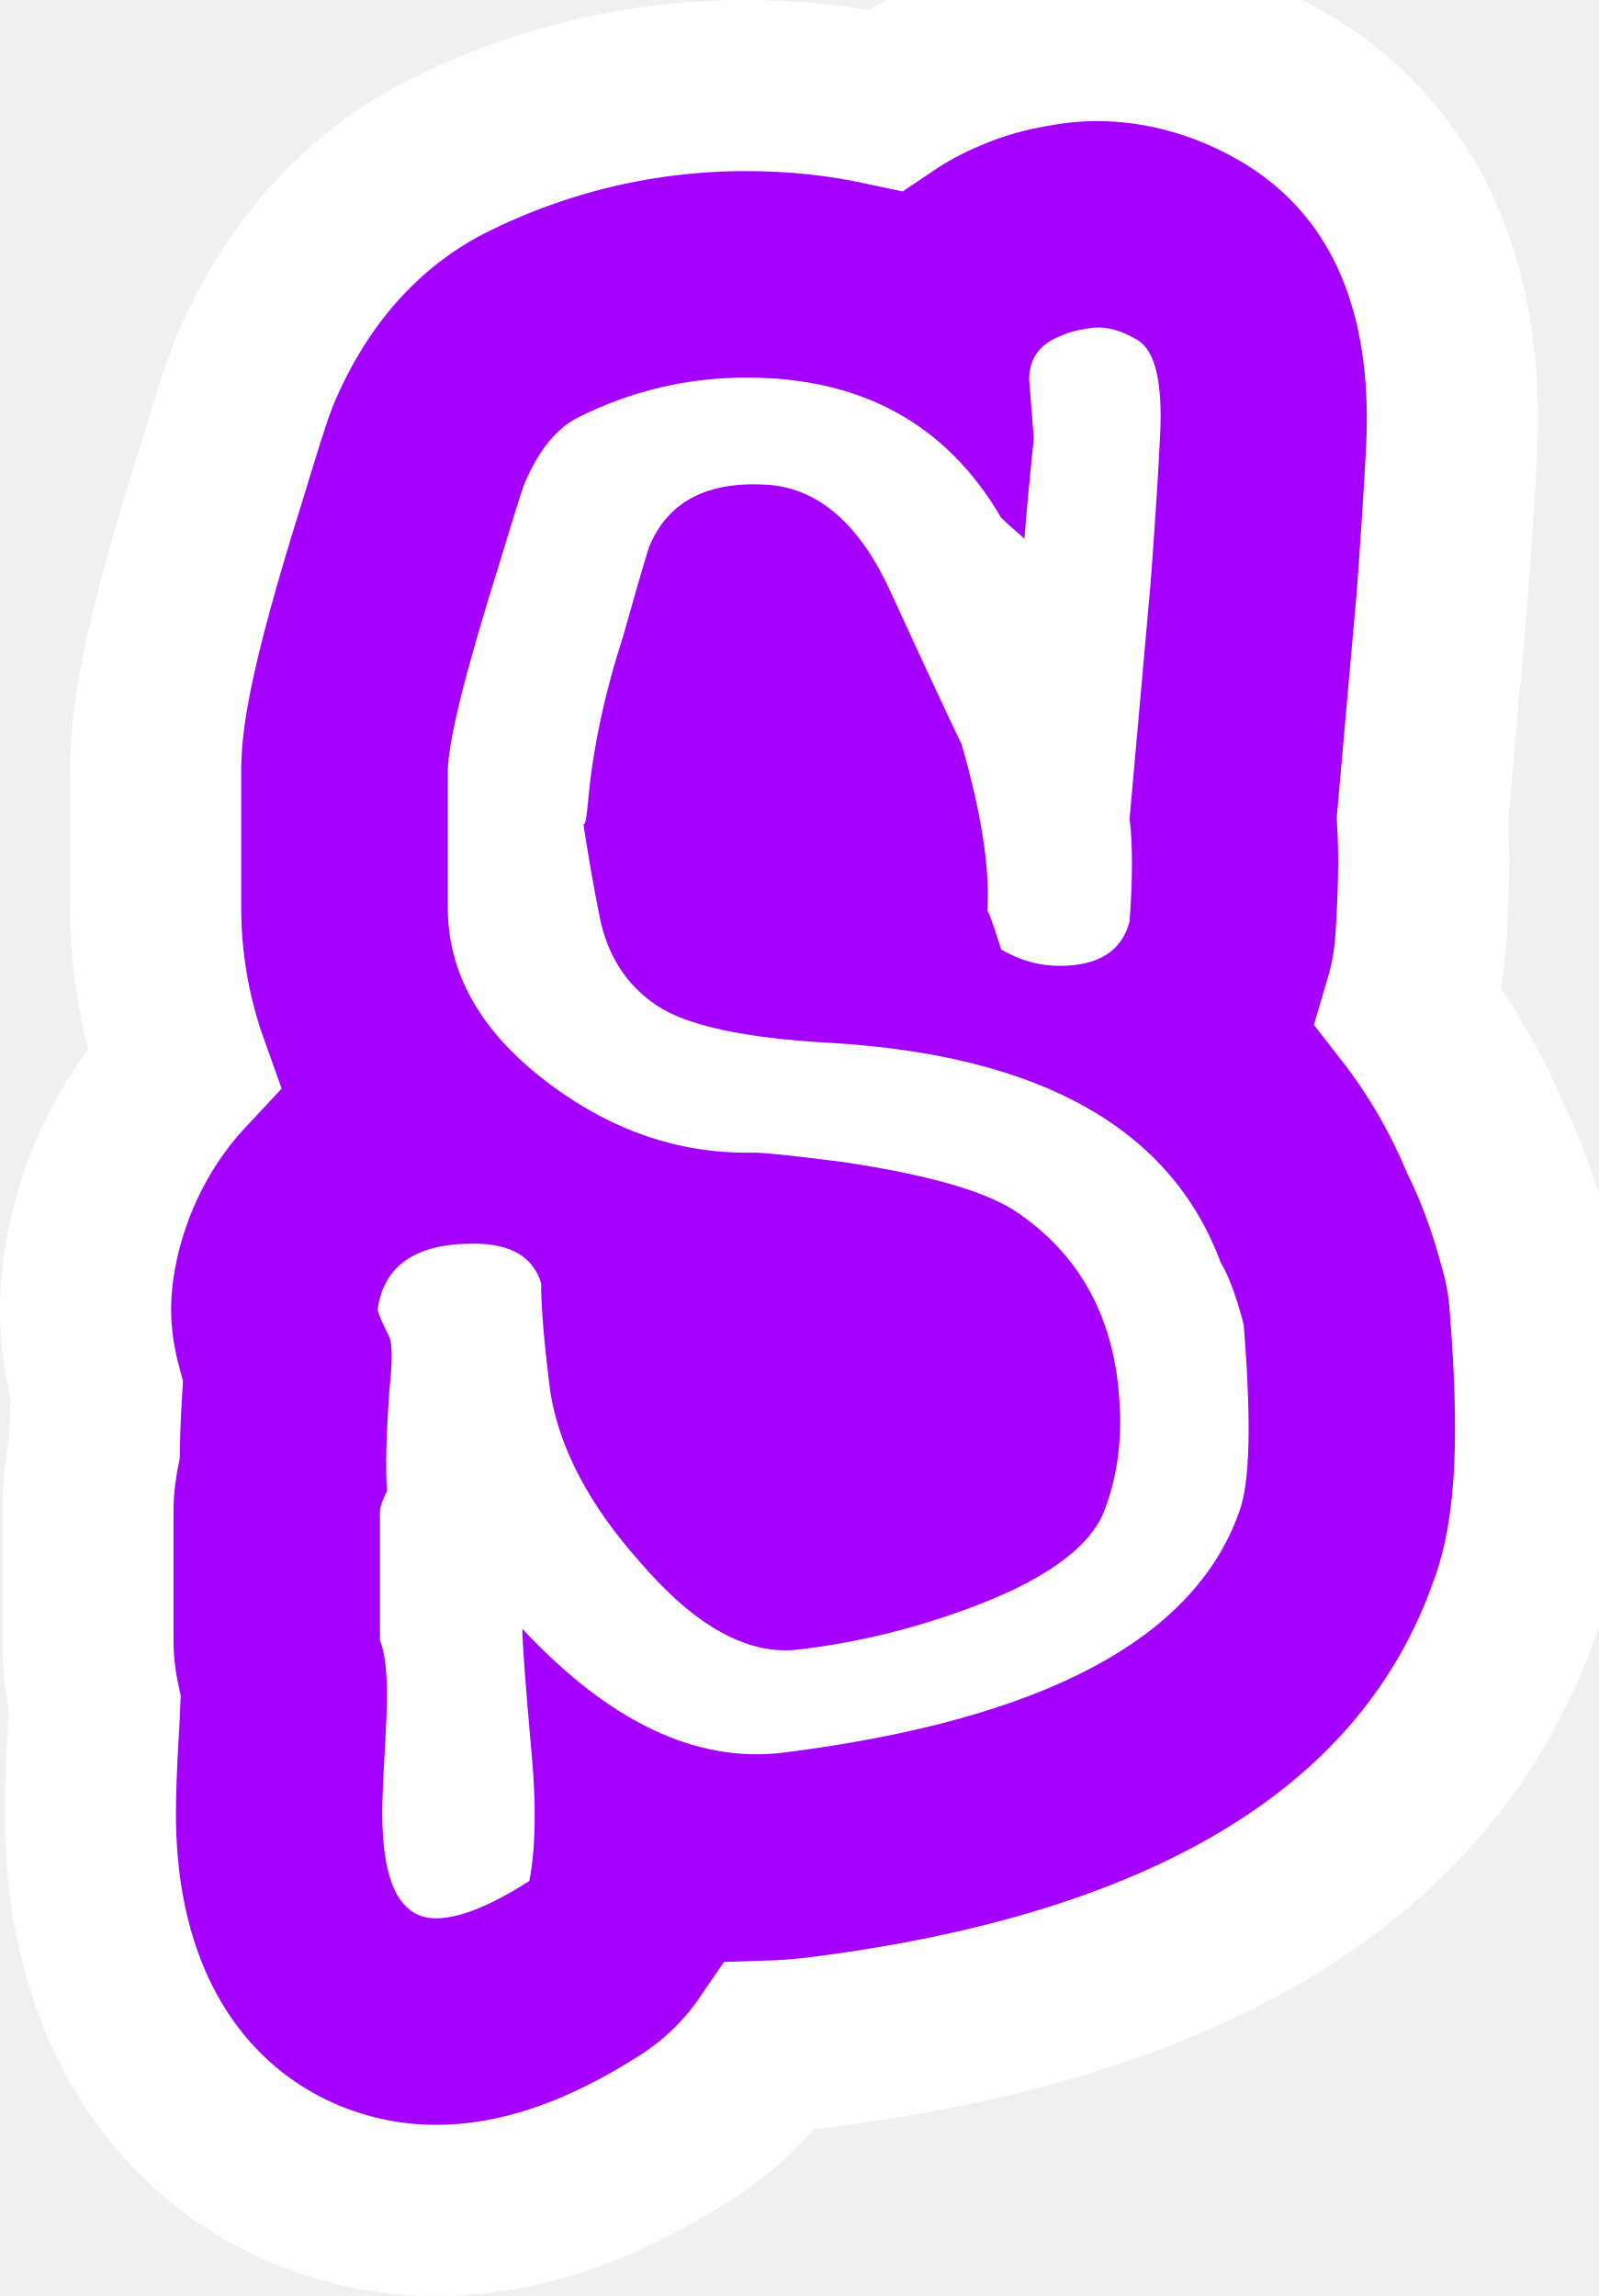
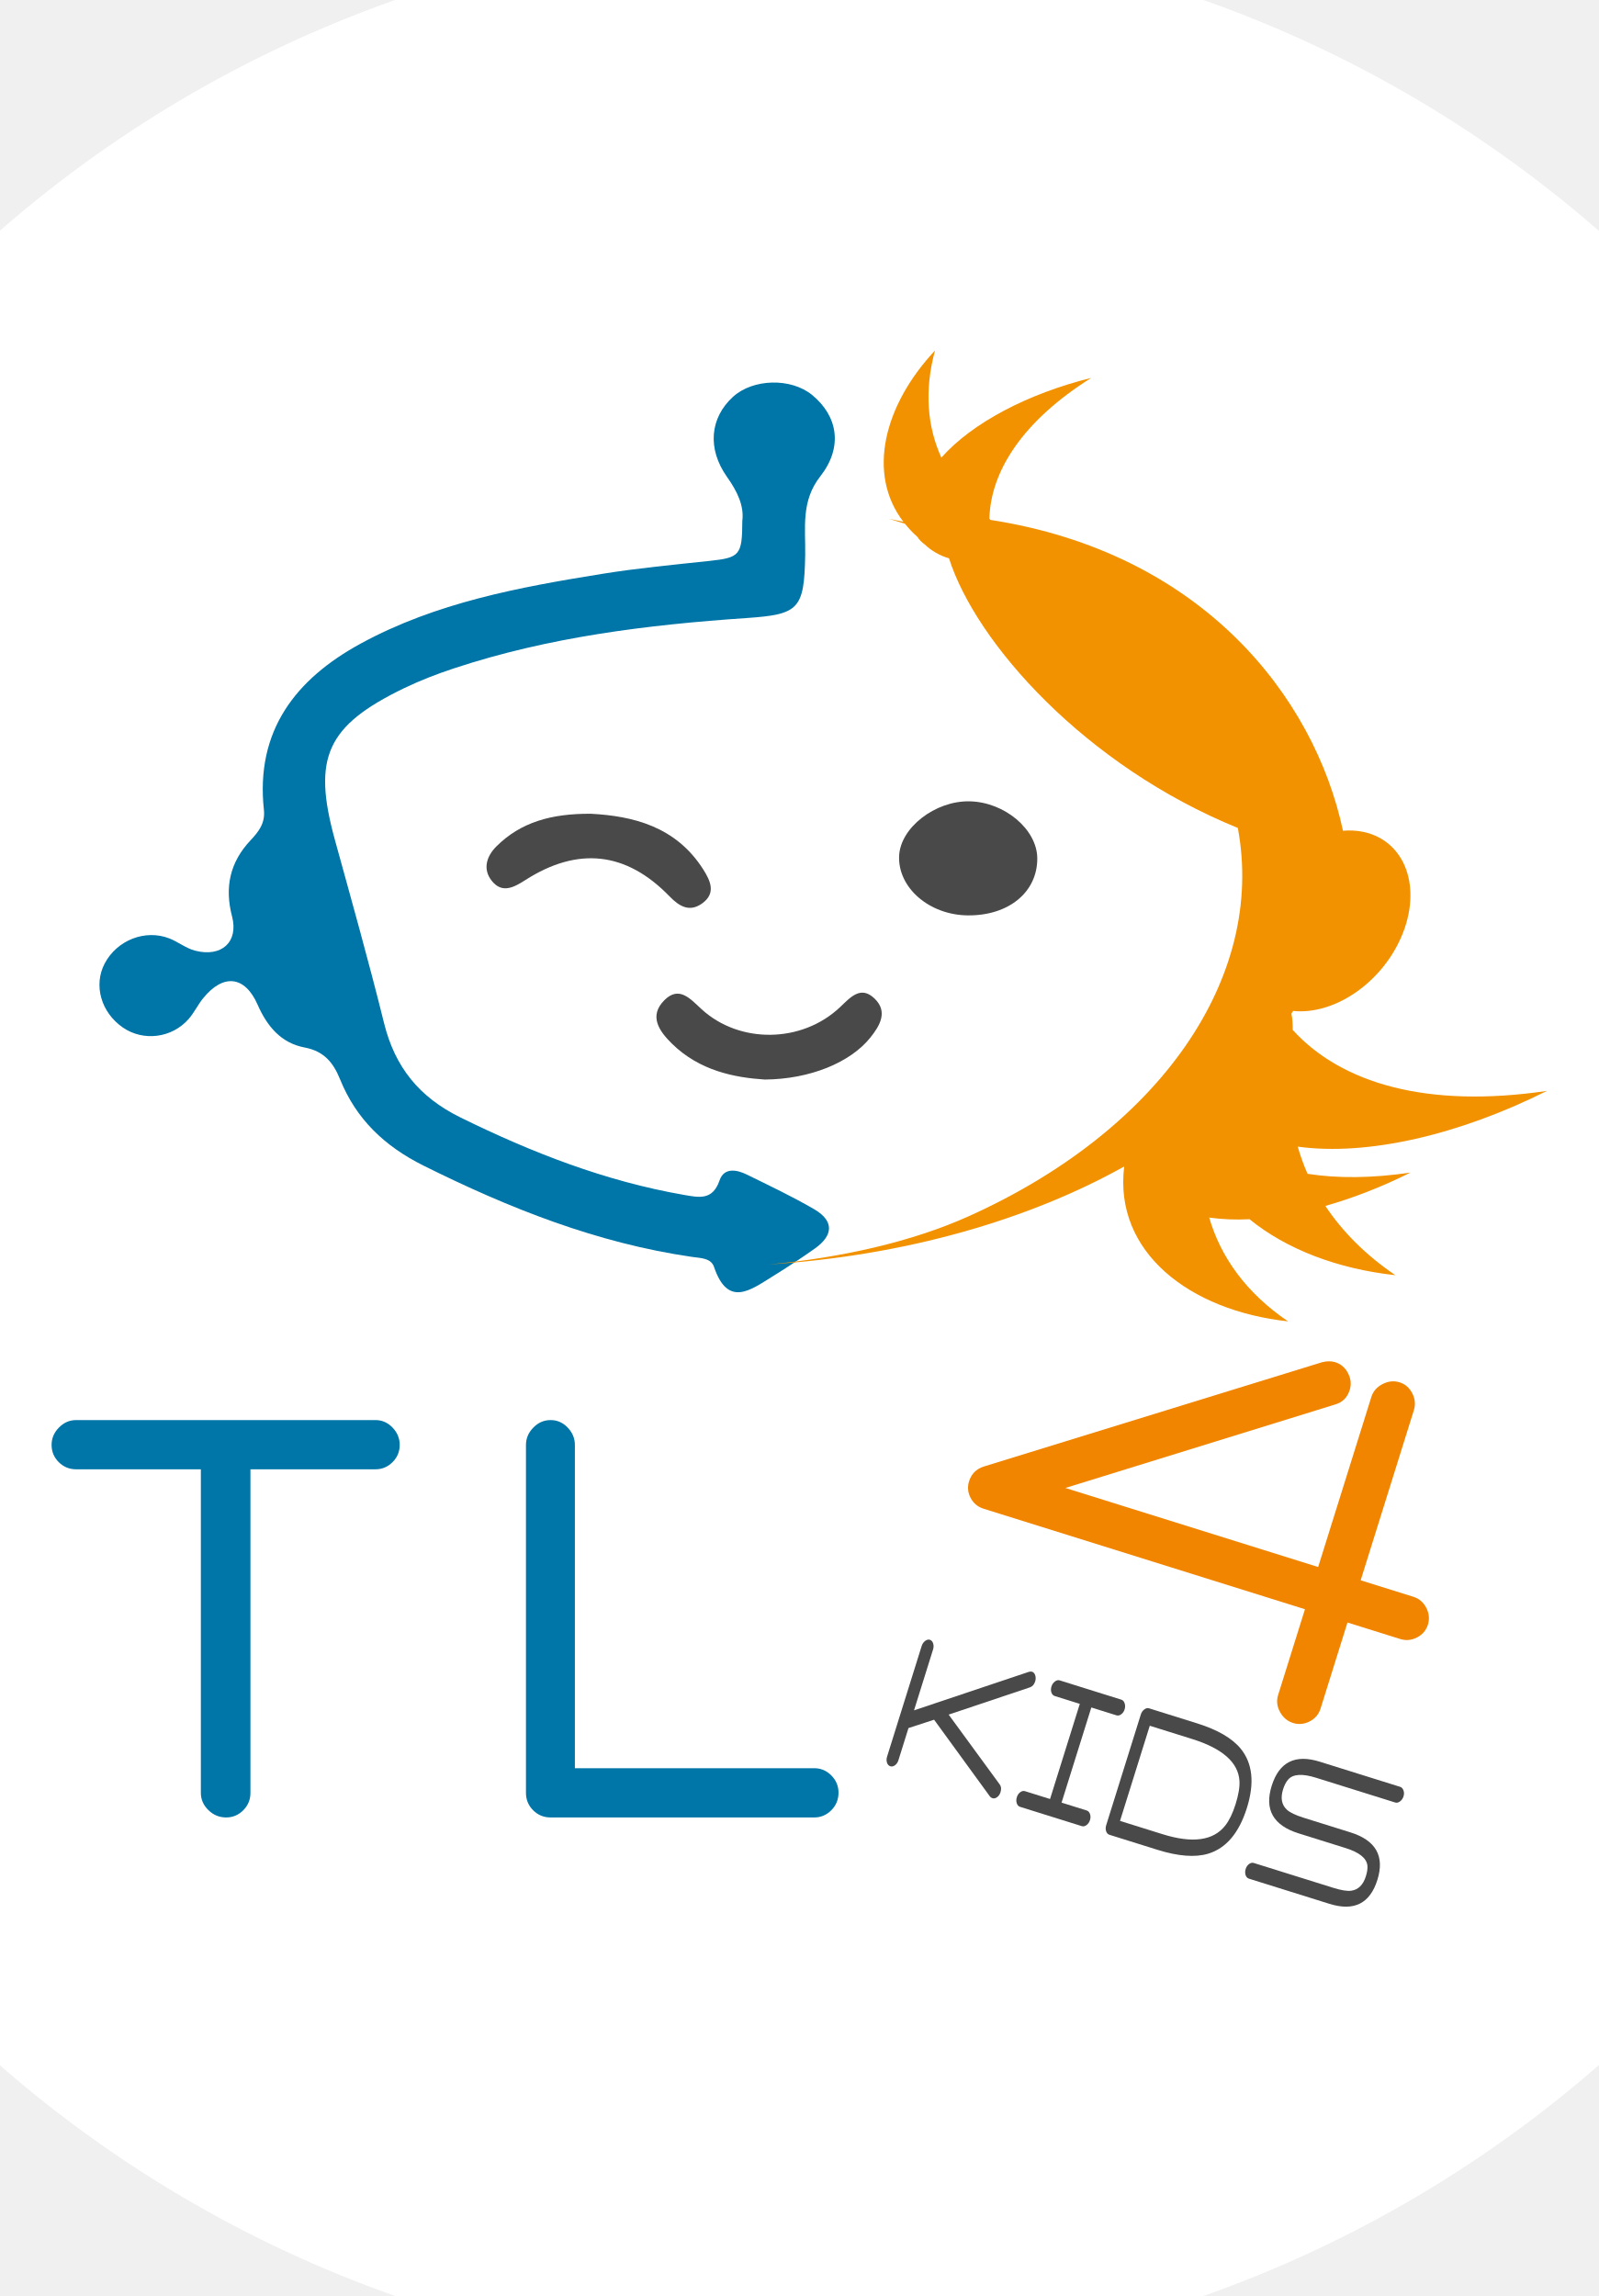
- <svg xmlns="http://www.w3.org/2000/svg" version="1.1" width="37.363" height="53.666" viewBox="0,0,37.363,53.666">
-   <g transform="translate(-220.9964,-153.7509)">
-     <g data-paper-data="{&quot;isPaintingLayer&quot;:true}" fill-rule="nonzero" stroke-linecap="butt" stroke-linejoin="miter" stroke-miterlimit="10" stroke-dasharray="" stroke-dashoffset="0" style="mix-blend-mode: normal">
-       <path d="M256.359,191.452c-2.004,5.552 -7.45,8.927 -16.185,10.031c-0.397,0.05 -0.788,0.081 -1.179,0.093c-0.509,0.744 -1.172,1.39 -1.954,1.892c-2.047,1.309 -3.964,1.948 -5.856,1.948c-3.89,0 -8.077,-2.903 -8.077,-9.281c0,-0.434 0.019,-0.999 0.062,-1.78c0.019,-0.335 0.037,-0.596 0.043,-0.788c-0.105,-0.484 -0.161,-0.974 -0.161,-1.47v-3.003c0,-0.49 0.05,-0.98 0.149,-1.47c0.006,-0.416 0.025,-0.881 0.056,-1.39c-0.149,-0.546 -0.261,-1.179 -0.261,-1.886c0,-0.323 0.025,-0.645 0.068,-0.962c0.236,-1.663 0.974,-3.331 2.221,-4.665c-0.428,-1.197 -0.651,-2.463 -0.651,-3.759v-3.164c0,-1.284 0.254,-2.885 1.501,-6.867c0.521,-1.712 0.689,-2.246 0.918,-2.742c1.222,-2.742 3.065,-4.113 4.405,-4.789c2.19,-1.092 4.541,-1.65 6.985,-1.65c1.129,0 2.208,0.118 3.238,0.341c0.459,-0.31 0.949,-0.571 1.47,-0.788c0.664,-0.285 1.371,-0.484 2.153,-0.608c1.954,-0.335 4.02,0.081 5.819,1.172c1.892,1.154 4.063,3.548 3.797,8.474c-0.043,0.869 -0.118,2.029 -0.23,3.542c-0.006,0.037 -0.006,0.074 -0.012,0.112c-0.099,1.098 -0.242,2.736 -0.434,4.901c0.05,0.837 0.031,1.774 -0.043,2.878c-0.031,0.422 -0.099,0.844 -0.211,1.253c-0.025,0.093 -0.05,0.18 -0.074,0.261c0.837,1.073 1.408,2.146 1.799,3.077c0.366,0.738 0.676,1.588 0.949,2.624c0.105,0.391 0.174,0.788 0.205,1.191c0.279,3.48 0.136,5.534 -0.509,7.271z" fill="#a500ff" stroke="#ffffff" stroke-width="4" />
-       <path d="M250.066,184.73c0.182,2.256 0.145,3.71 -0.109,4.365c-1.056,2.983 -4.603,4.856 -10.64,5.62c-2.038,0.255 -4.074,-0.709 -6.112,-2.892c0,0.328 0.073,1.31 0.219,2.947c0.109,1.2 0.091,2.182 -0.055,2.946c-0.91,0.582 -1.637,0.873 -2.183,0.873c-0.837,0 -1.255,-0.818 -1.255,-2.456c0,-0.291 0.018,-0.754 0.055,-1.391c0.036,-0.636 0.055,-1.082 0.055,-1.337c0,-0.618 -0.055,-1.055 -0.164,-1.31v-3.001c0,-0.073 0.018,-0.154 0.055,-0.246c0.036,-0.091 0.073,-0.172 0.109,-0.246c-0.037,-0.509 -0.019,-1.291 0.055,-2.346c0.073,-0.655 0.073,-1.073 0,-1.255c-0.182,-0.363 -0.272,-0.581 -0.272,-0.654c0.145,-1.019 0.891,-1.528 2.237,-1.528c0.873,0 1.4,0.31 1.583,0.927c0,0.582 0.073,1.437 0.218,2.565c0.219,1.31 0.909,2.62 2.074,3.929c1.273,1.492 2.491,2.183 3.656,2.074c1.31,-0.145 2.619,-0.454 3.929,-0.927c1.819,-0.655 2.91,-1.419 3.274,-2.292c0.254,-0.655 0.382,-1.346 0.382,-2.074c0,-2.218 -0.818,-3.874 -2.455,-4.965c-0.728,-0.473 -2.074,-0.855 -4.039,-1.146c-1.128,-0.145 -1.819,-0.218 -2.073,-0.218c-1.746,0.037 -3.375,-0.527 -4.884,-1.692c-1.51,-1.164 -2.264,-2.511 -2.264,-4.039v-3.164c0,-0.69 0.4,-2.31 1.201,-4.856c0.363,-1.201 0.563,-1.837 0.601,-1.91c0.327,-0.764 0.745,-1.273 1.254,-1.528c1.236,-0.618 2.546,-0.927 3.929,-0.927c2.692,0 4.674,1.091 5.948,3.274c0.109,0.109 0.291,0.273 0.546,0.491c0.036,-0.509 0.109,-1.291 0.218,-2.346c-0.037,-0.473 -0.073,-0.927 -0.109,-1.364c0,-0.509 0.254,-0.854 0.764,-1.037c0.145,-0.073 0.346,-0.127 0.601,-0.164c0.364,-0.073 0.755,0.019 1.174,0.272c0.417,0.255 0.591,1.019 0.518,2.292c-0.037,0.8 -0.109,1.928 -0.218,3.383c-0.109,1.201 -0.272,3.038 -0.491,5.512c0.073,0.582 0.073,1.383 0,2.401c-0.182,0.691 -0.728,1.037 -1.637,1.037c-0.473,0 -0.927,-0.127 -1.364,-0.382c-0.218,-0.69 -0.327,-0.983 -0.327,-0.873c0.072,-0.982 -0.128,-2.292 -0.601,-3.929c-0.401,-0.836 -0.955,-2.027 -1.664,-3.574c-0.71,-1.546 -1.646,-2.374 -2.81,-2.483c-1.455,-0.109 -2.401,0.382 -2.837,1.473c-0.145,0.473 -0.346,1.165 -0.6,2.074c-0.437,1.346 -0.71,2.638 -0.819,3.874c-0.037,0.401 -0.073,0.565 -0.109,0.491c0.109,0.728 0.236,1.455 0.382,2.183c0.182,0.909 0.628,1.601 1.337,2.073c0.71,0.473 2.064,0.764 4.065,0.873c4.911,0.292 7.948,2.002 9.112,5.13c0.181,0.292 0.363,0.782 0.545,1.473z" fill="#ffffff" stroke="none" stroke-width="7" />
+ <svg xmlns="http://www.w3.org/2000/svg" version="1.1" width="37.363" height="53.666" viewBox="0,0,37.363,53.666" id="svg3">
+   <defs id="defs3">
+     <meshgradient id="meshgradient902" gradientUnits="userSpaceOnUse" x="-55.13" y="-66.136">
+       <meshrow id="meshrow904">
+         <meshpatch id="meshpatch906">
+           <stop path="c 21.021,0  42.042,0  63.063,0" style="stop-color:#ffffff;stop-opacity:1" id="stop908" />
+           <stop path="c 0,26.006  0,52.011  0,78.016" style="stop-color:#000000;stop-opacity:1" id="stop910" />
+           <stop path="c -21.021,0  -42.042,0  -63.063,0" style="stop-color:#ffffff;stop-opacity:1" id="stop912" />
+           <stop path="c 0,-26.006  0,-52.011  0,-78.016" style="stop-color:#000000;stop-opacity:1" id="stop914" />
+         </meshpatch>
+       </meshrow>
+     </meshgradient>
+     <meshgradient id="meshgradient916" gradientUnits="userSpaceOnUse" x="-9.292" y="0">
+       <meshrow id="meshrow918">
+         <meshpatch id="meshpatch920">
+           <stop path="c 6.44,0  12.881,0  19.322,0" style="stop-color:#ffffff;stop-opacity:1" id="stop922" />
+           <stop path="c 0,2.484  0,4.968  0,7.453" style="stop-color:#000000;stop-opacity:1" id="stop924" />
+           <stop path="c -6.44,0  -12.881,0  -19.322,0" style="stop-color:#ffffff;stop-opacity:1" id="stop926" />
+           <stop path="c 0,-2.484  0,-4.968  0,-7.453" style="stop-color:#000000;stop-opacity:1" id="stop928" />
+         </meshpatch>
+       </meshrow>
+     </meshgradient>
+     <meshgradient id="meshgradient930" gradientUnits="userSpaceOnUse" x="-8.952" y="-8.071">
+       <meshrow id="meshrow932">
+         <meshpatch id="meshpatch934">
+           <stop path="c 6.411,0  12.821,0  19.232,0" style="stop-color:#ffffff;stop-opacity:1" id="stop936" />
+           <stop path="c 0,2.69  0,5.381  0,8.071" style="stop-color:#000000;stop-opacity:1" id="stop938" />
+           <stop path="c -6.411,0  -12.821,0  -19.232,0" style="stop-color:#ffffff;stop-opacity:1" id="stop940" />
+           <stop path="c 0,-2.69  0,-5.381  0,-8.071" style="stop-color:#000000;stop-opacity:1" id="stop942" />
+         </meshpatch>
+       </meshrow>
+     </meshgradient>
+     <meshgradient id="meshgradient944" gradientUnits="userSpaceOnUse" x="-46.18" y="-12.655">
+       <meshrow id="meshrow946">
+         <meshpatch id="meshpatch948">
+           <stop path="c 22.237,0  44.473,0  66.71,0" style="stop-color:#ffffff;stop-opacity:1" id="stop950" />
+           <stop path="c 0,27.755  0,55.509  0,83.264" style="stop-color:#000000;stop-opacity:1" id="stop952" />
+           <stop path="c -22.237,0  -44.473,0  -66.71,0" style="stop-color:#ffffff;stop-opacity:1" id="stop954" />
+           <stop path="c 0,-27.755  0,-55.509  0,-83.264" style="stop-color:#000000;stop-opacity:1" id="stop956" />
+         </meshpatch>
+       </meshrow>
+     </meshgradient>
+     <meshgradient id="meshgradient958" gradientUnits="userSpaceOnUse" x="-5.88" y="-0.001">
+       <meshrow id="meshrow960">
+         <meshpatch id="meshpatch962">
+           <stop path="c 3.951,0  7.901,0  11.852,0" style="stop-color:#ffffff;stop-opacity:1" id="stop964" />
+           <stop path="c 0,3.261  0,6.522  0,9.783" style="stop-color:#000000;stop-opacity:1" id="stop966" />
+           <stop path="c -3.951,0  -7.901,0  -11.852,0" style="stop-color:#ffffff;stop-opacity:1" id="stop968" />
+           <stop path="c 0,-3.261  0,-6.522  0,-9.783" style="stop-color:#000000;stop-opacity:1" id="stop970" />
+         </meshpatch>
+       </meshrow>
+     </meshgradient>
+     <meshgradient id="meshgradient972" gradientUnits="userSpaceOnUse" x="-9.774" y="-0.535">
+       <meshrow id="meshrow974">
+         <meshpatch id="meshpatch976">
+           <stop path="c 4.263,0  8.526,0  12.789,0" style="stop-color:#ffffff;stop-opacity:1" id="stop978" />
+           <stop path="c 0,4.54  0,9.081  0,13.621" style="stop-color:#000000;stop-opacity:1" id="stop980" />
+           <stop path="c -4.263,0  -8.526,0  -12.789,0" style="stop-color:#ffffff;stop-opacity:1" id="stop982" />
+           <stop path="c 0,-4.54  0,-9.081  0,-13.621" style="stop-color:#000000;stop-opacity:1" id="stop984" />
+         </meshpatch>
+       </meshrow>
+     </meshgradient>
+     <meshgradient id="meshgradient986" gradientUnits="userSpaceOnUse" x="-6.319" y="-0.541">
+       <meshrow id="meshrow988">
+         <meshpatch id="meshpatch990">
+           <stop path="c 3.11,0  6.22,0  9.33,0" style="stop-color:#ffffff;stop-opacity:1" id="stop992" />
+           <stop path="c 0,4.179  0,8.358  0,12.537" style="stop-color:#000000;stop-opacity:1" id="stop994" />
+           <stop path="c -3.11,0  -6.22,0  -9.33,0" style="stop-color:#ffffff;stop-opacity:1" id="stop996" />
+           <stop path="c 0,-4.179  0,-8.358  0,-12.537" style="stop-color:#000000;stop-opacity:1" id="stop998" />
+         </meshpatch>
+       </meshrow>
+     </meshgradient>
+     <meshgradient id="meshgradient1000" gradientUnits="userSpaceOnUse" x="-11.141" y="-4.437">
+       <meshrow id="meshrow1002">
+         <meshpatch id="meshpatch1004">
+           <stop path="c 4.169,0  8.338,0  12.507,0" style="stop-color:#ffffff;stop-opacity:1" id="stop1006" />
+           <stop path="c 0,4.225  0,8.45  0,12.674" style="stop-color:#000000;stop-opacity:1" id="stop1008" />
+           <stop path="c -4.169,0  -8.338,0  -12.507,0" style="stop-color:#ffffff;stop-opacity:1" id="stop1010" />
+           <stop path="c 0,-4.225  0,-8.45  0,-12.674" style="stop-color:#000000;stop-opacity:1" id="stop1012" />
+         </meshpatch>
+       </meshrow>
+     </meshgradient>
+     <meshgradient id="meshgradient1014" gradientUnits="userSpaceOnUse" x="-11.341" y="-2.299">
+       <meshrow id="meshrow1016">
+         <meshpatch id="meshpatch1018">
+           <stop path="c 4.541,0  9.082,0  13.622,0" style="stop-color:#ffffff;stop-opacity:1" id="stop1020" />
+           <stop path="c 0,4.225  0,8.451  0,12.676" style="stop-color:#000000;stop-opacity:1" id="stop1022" />
+           <stop path="c -4.541,0  -9.082,0  -13.622,0" style="stop-color:#ffffff;stop-opacity:1" id="stop1024" />
+           <stop path="c 0,-4.225  0,-8.451  0,-12.676" style="stop-color:#000000;stop-opacity:1" id="stop1026" />
+         </meshpatch>
+       </meshrow>
+     </meshgradient>
+     <meshgradient id="meshgradient1028" gradientUnits="userSpaceOnUse" x="-29.853" y="-31.954">
+       <meshrow id="meshrow1030">
+         <meshpatch id="meshpatch1032">
+           <stop path="c 9.951,0  19.902,0  29.853,0" style="stop-color:#ffffff;stop-opacity:1" id="stop1034" />
+           <stop path="c 0,11.36  0,22.72  0,34.08" style="stop-color:#000000;stop-opacity:1" id="stop1036" />
+           <stop path="c -9.951,0  -19.902,0  -29.853,0" style="stop-color:#ffffff;stop-opacity:1" id="stop1038" />
+           <stop path="c 0,-11.36  0,-22.72  0,-34.08" style="stop-color:#000000;stop-opacity:1" id="stop1040" />
+         </meshpatch>
+       </meshrow>
+     </meshgradient>
+     <meshgradient id="meshgradient1042" gradientUnits="userSpaceOnUse" x="-26.803" y="-2.126">
+       <meshrow id="meshrow1044">
+         <meshpatch id="meshpatch1046">
+           <stop path="c 8.934,0  17.869,0  26.803,0" style="stop-color:#ffffff;stop-opacity:1" id="stop1048" />
+           <stop path="c 0,11.36  0,22.72  0,34.08" style="stop-color:#000000;stop-opacity:1" id="stop1050" />
+           <stop path="c -8.934,0  -17.869,0  -26.803,0" style="stop-color:#ffffff;stop-opacity:1" id="stop1052" />
+           <stop path="c 0,-11.36  0,-22.72  0,-34.08" style="stop-color:#000000;stop-opacity:1" id="stop1054" />
+         </meshpatch>
+       </meshrow>
+     </meshgradient>
+     <meshgradient id="meshgradient1056" gradientUnits="userSpaceOnUse" x="-39.439" y="-8.519">
+       <meshrow id="meshrow1058">
+         <meshpatch id="meshpatch1060">
+           <stop path="c 13.175,0  26.351,0  39.526,0" style="stop-color:#ffffff;stop-opacity:1" id="stop1062" />
+           <stop path="c 0,10.368  0,20.736  0,31.105" style="stop-color:#000000;stop-opacity:1" id="stop1064" />
+           <stop path="c -13.175,0  -26.351,0  -39.526,0" style="stop-color:#ffffff;stop-opacity:1" id="stop1066" />
+           <stop path="c 0,-10.368  0,-20.736  0,-31.105" style="stop-color:#000000;stop-opacity:1" id="stop1068" />
+         </meshpatch>
+       </meshrow>
+     </meshgradient>
+     <meshgradient id="meshgradient1070" gradientUnits="userSpaceOnUse" x="386.976" y="228.464">
+       <meshrow id="meshrow1072">
+         <meshpatch id="meshpatch1074">
+           <stop path="c 22.646,0  45.292,0  67.938,0" style="stop-color:#ffffff;stop-opacity:1" id="stop1076" />
+           <stop path="c 0,0.333  0,0.667  0,1" style="stop-color:#f39200;stop-opacity:1" id="stop1078" />
+           <stop path="c -22.646,0  -45.292,0  -67.938,0" style="stop-color:#ffffff;stop-opacity:1" id="stop1080" />
+           <stop path="c 0,-0.333  0,-0.667  0,-1" style="stop-color:#f39200;stop-opacity:1" id="stop1082" />
+         </meshpatch>
+       </meshrow>
+     </meshgradient>
+   </defs>
+   <g id="g1375" transform="matrix(0.2725448,0,0,-0.2725448,-9.836104,160.6009)">
+     <g id="g1345" transform="translate(-314.9097,194.9004)">
+       <circle style="fill:#ffffff;stroke-width:0.75" id="path1298" cx="419.544" cy="-295.911" transform="scale(1,-1)" r="104.345" />
+       <g id="g1296" transform="translate(0.6512206,-0.9472249)">
+         <g id="g168" transform="translate(414.0066,350.6233)" style="fill:url(#meshgradient902);fill-opacity:1">
+           <path d="m 0,0 c 0.166,1.315 -0.43,2.541 -1.311,3.786 -1.722,2.436 -1.453,5.066 0.501,6.86 1.715,1.575 4.988,1.656 6.8,0.167 C 8.204,8.995 8.649,6.334 6.686,3.833 5.009,1.698 5.433,-0.611 5.393,-2.908 5.311,-7.573 4.848,-8.009 0.35,-8.317 c -8.499,-0.58 -16.935,-1.621 -25.075,-4.313 -1.456,-0.482 -2.902,-1.037 -4.282,-1.704 -6.651,-3.215 -7.871,-5.96 -5.936,-12.989 1.441,-5.233 2.915,-10.46 4.219,-15.728 0.937,-3.78 3.013,-6.355 6.556,-8.097 6.133,-3.017 12.418,-5.467 19.171,-6.641 1.294,-0.225 2.456,-0.483 3.047,1.247 0.378,1.105 1.444,0.936 2.317,0.508 1.95,-0.957 3.919,-1.89 5.795,-2.981 1.728,-1.005 1.647,-2.25 0.055,-3.376 -1.182,-0.837 -2.397,-1.629 -3.627,-2.391 -1.885,-1.169 -3.829,-2.687 -5.014,0.813 -0.264,0.781 -1.163,0.758 -1.875,0.862 -8.165,1.182 -15.692,4.172 -23.036,7.828 -3.355,1.67 -5.78,3.991 -7.163,7.409 -0.587,1.452 -1.391,2.412 -3.041,2.724 -2.024,0.384 -3.214,1.817 -4.031,3.679 -1.088,2.476 -2.941,2.667 -4.659,0.555 -0.457,-0.56 -0.77,-1.237 -1.242,-1.779 -1.441,-1.656 -3.897,-1.955 -5.653,-0.741 -1.871,1.294 -2.533,3.624 -1.558,5.487 1.05,2.005 3.486,2.966 5.558,2.149 0.753,-0.298 1.426,-0.846 2.196,-1.046 2.274,-0.588 3.742,0.749 3.17,2.937 -0.655,2.505 -0.18,4.651 1.582,6.525 0.694,0.736 1.273,1.464 1.149,2.614 -0.732,6.766 2.704,11.204 8.286,14.251 6.459,3.525 13.604,4.844 20.764,5.995 3.035,0.488 6.103,0.774 9.161,1.103 C -0.218,-3.137 -0.007,-2.932 0,0" style="fill:#0076a8;fill-opacity:1;fill-rule:nonzero;stroke:none" id="path170" />
+         </g>
+         <g id="g172" transform="translate(415.9343,302.7278)" style="fill:url(#meshgradient916);fill-opacity:1">
+           <path d="m 0,0 c -2.604,0.169 -5.597,0.761 -7.947,3.063 -1.09,1.068 -2.039,2.375 -0.656,3.751 1.269,1.263 2.234,0.086 3.192,-0.789 3.262,-2.98 8.6,-2.91 11.867,0.186 C 7.36,7.068 8.23,8.079 9.408,6.953 10.582,5.83 9.881,4.628 9.038,3.582 7.343,1.475 3.893,0.029 0,0" style="fill:#4a4949;fill-opacity:1;fill-rule:nonzero;stroke:none" id="path174" />
+         </g>
+         <g id="g176" transform="translate(401.0242,325.5227)" style="fill:url(#meshgradient930);fill-opacity:1">
+           <path d="m 0,0 c 3.591,-0.194 7.29,-1.076 9.64,-4.787 0.609,-0.963 1.097,-2.018 -0.07,-2.88 -1.075,-0.795 -1.957,-0.318 -2.828,0.582 -3.707,3.832 -7.858,4.289 -12.373,1.394 -0.99,-0.635 -1.99,-1.169 -2.872,-0.061 -0.8,1.003 -0.444,2.111 0.389,2.944 C -6.003,-0.697 -3.347,0.019 0,0" style="fill:#4a4949;fill-opacity:1;fill-rule:nonzero;stroke:none" id="path178" />
+         </g>
+         <g id="g180" transform="translate(462.4822,294.6428)" style="fill:url(#meshgradient944);fill-opacity:1">
+           <path d="M 0,0 C -0.338,0.761 -0.616,1.539 -0.846,2.332 5.126,1.505 13.021,3.346 20.53,7.113 10.239,5.587 2.878,7.767 -1.274,12.345 c 0.007,0.535 -0.029,1 -0.111,1.388 0.047,0.079 0.097,0.157 0.143,0.236 3.503,-0.36 7.549,2.354 9.276,6.339 1.829,4.216 0.369,8.254 -3.26,9.019 -0.563,0.119 -1.147,0.142 -1.737,0.097 -2.479,11.579 -12.141,23.848 -30.231,26.657 -0.029,0.034 -0.063,0.069 -0.093,0.104 0.113,4.106 2.883,8.391 8.734,12.075 -5.418,-1.35 -10.197,-3.838 -12.851,-6.839 -1.208,2.658 -1.479,5.757 -0.545,9.188 -4.379,-4.672 -5.874,-10.576 -2.712,-14.688 -0.411,0.086 -0.821,0.174 -1.236,0.253 0.459,-0.133 0.914,-0.277 1.368,-0.42 0.318,-0.392 0.663,-0.774 1.07,-1.129 0.152,-0.247 0.371,-0.465 0.638,-0.656 0.551,-0.53 1.296,-0.964 2.071,-1.181 2.321,-7.283 11.693,-17.8 24.769,-23.127 2.4,-12.871 -6.726,-25.95 -23.1,-33.309 -4.859,-2.184 -10.885,-3.54 -17.099,-4.123 11.659,0.75 22.222,3.805 30.453,8.399 -0.894,-7.323 5.574,-12.357 14.057,-13.283 -3.575,2.425 -5.776,5.497 -6.765,8.902 1.084,-0.15 2.239,-0.203 3.459,-0.141 C -1.82,-6.467 2.571,-8.153 7.533,-8.695 4.974,-6.958 2.99,-4.95 1.526,-2.754 3.931,-2.07 6.401,-1.107 8.823,0.107 5.498,-0.386 2.555,-0.396 0,0" style="fill:#f39200;fill-opacity:1;fill-rule:evenodd;stroke:none" id="path182" />
+         </g>
+         <g id="g184" transform="translate(433.3308,316.8069)" style="fill:url(#meshgradient958);fill-opacity:1">
+           <path d="M 0,0 C -3.285,0.036 -5.978,2.361 -5.877,5.078 -5.788,7.506 -2.795,9.837 0.162,9.782 3.164,9.725 5.958,7.375 5.972,4.896 5.988,1.991 3.513,-0.038 0,0" style="fill:#4a4949;fill-opacity:1;fill-rule:nonzero;stroke:none" id="path186" />
+         </g>
+         <g id="g188" transform="translate(436.1501,241.6125)" style="fill:url(#meshgradient972);fill-opacity:1">
+           <path d="m 0,0 c -0.058,-0.186 -0.155,-0.329 -0.291,-0.428 -0.136,-0.1 -0.271,-0.13 -0.401,-0.089 -0.092,0.029 -0.164,0.079 -0.217,0.15 l -4.766,6.552 c -0.006,0.001 -0.012,0.01 -0.023,0.029 L -7.893,5.498 -8.754,2.743 C -8.813,2.556 -8.909,2.412 -9.046,2.312 -9.183,2.21 -9.315,2.181 -9.448,2.222 -9.583,2.265 -9.681,2.366 -9.734,2.526 -9.788,2.687 -9.787,2.86 -9.729,3.047 l 2.969,9.495 c 0.057,0.18 0.156,0.322 0.297,0.43 0.139,0.105 0.276,0.138 0.407,0.097 0.132,-0.041 0.224,-0.146 0.278,-0.312 0.052,-0.166 0.049,-0.339 -0.007,-0.52 l -1.632,-5.219 9.851,3.303 c 0.104,0.03 0.192,0.033 0.265,0.01 C 2.831,10.29 2.925,10.186 2.977,10.021 3.03,9.854 3.028,9.682 2.973,9.503 2.89,9.238 2.741,9.067 2.527,8.992 L -4.447,6.652 -0.066,0.661 C 0.062,0.486 0.083,0.266 0,0" style="fill:#4a4949;fill-opacity:1;fill-rule:nonzero;stroke:none" id="path190" />
+         </g>
+         <g id="g192" transform="translate(443.824,239.2229)" style="fill:url(#meshgradient986);fill-opacity:1">
+           <path d="m 0,0 c -0.059,-0.188 -0.158,-0.332 -0.297,-0.434 -0.14,-0.101 -0.274,-0.13 -0.405,-0.089 l -5.291,1.654 c -0.137,0.043 -0.233,0.144 -0.286,0.306 -0.055,0.162 -0.053,0.336 0.006,0.525 0.056,0.182 0.153,0.323 0.291,0.425 0.135,0.101 0.272,0.131 0.409,0.088 l 2.147,-0.671 2.552,8.159 -2.147,0.672 c -0.137,0.042 -0.233,0.143 -0.288,0.303 -0.054,0.159 -0.053,0.332 0.005,0.517 0.056,0.179 0.155,0.322 0.294,0.427 0.14,0.105 0.277,0.138 0.408,0.097 L 2.689,10.324 C 2.82,10.282 2.915,10.178 2.97,10.012 3.024,9.846 3.025,9.672 2.97,9.493 2.911,9.308 2.813,9.166 2.674,9.066 2.536,8.967 2.4,8.938 2.27,8.979 L 0.114,9.653 -2.438,1.494 -0.282,0.82 C -0.151,0.779 -0.057,0.678 0,0.516 0.056,0.354 0.057,0.182 0,0" style="fill:#4a4949;fill-opacity:1;fill-rule:nonzero;stroke:none" id="path194" />
+         </g>
+         <g id="g196" transform="translate(456.3093,240.5852)" style="fill:url(#meshgradient1000);fill-opacity:1">
+           <path d="m 0,0 c 0.254,0.814 0.365,1.479 0.332,1.995 -0.1,1.58 -1.452,2.777 -4.057,3.592 l -3.634,1.137 -2.552,-8.16 3.635,-1.136 c 2.587,-0.81 4.385,-0.56 5.398,0.749 C -0.536,-1.385 -0.243,-0.776 0,0 M 0.973,-0.314 C 0.298,-2.473 -0.812,-3.784 -2.355,-4.25 -3.473,-4.583 -4.92,-4.472 -6.697,-3.916 l -4.117,1.288 c -0.137,0.043 -0.234,0.145 -0.288,0.305 -0.054,0.16 -0.052,0.334 0.006,0.52 l 2.969,9.494 c 0.057,0.181 0.155,0.324 0.297,0.431 0.139,0.106 0.275,0.139 0.407,0.098 L -3.305,6.931 C -1.546,6.381 -0.297,5.656 0.439,4.757 1.459,3.503 1.638,1.812 0.973,-0.314" style="fill:#4a4949;fill-opacity:1;fill-rule:nonzero;stroke:none" id="path198" />
+         </g>
+         <g id="g200" transform="translate(468.4705,234.092)" style="fill:url(#meshgradient1014);fill-opacity:1">
+           <path d="m 0,0 c -0.635,-2.029 -2.003,-2.715 -4.108,-2.057 l -6.909,2.161 c -0.134,0.042 -0.23,0.144 -0.285,0.306 -0.053,0.162 -0.052,0.336 0.006,0.525 0.057,0.181 0.154,0.323 0.291,0.424 0.137,0.102 0.274,0.131 0.409,0.088 l 6.799,-2.125 c 0.691,-0.217 1.209,-0.301 1.553,-0.252 0.604,0.083 1.023,0.496 1.256,1.239 0.114,0.365 0.157,0.671 0.131,0.918 -0.069,0.631 -0.693,1.132 -1.874,1.502 l -4.023,1.258 c -2.179,0.682 -2.949,2.039 -2.312,4.075 0.637,2.042 2.009,2.733 4.114,2.075 L 1.949,7.979 C 2.08,7.937 2.177,7.836 2.236,7.674 2.295,7.514 2.297,7.344 2.241,7.164 2.183,6.979 2.083,6.834 1.94,6.729 1.798,6.624 1.66,6.593 1.529,6.634 L -5.262,8.758 C -6.448,9.129 -7.246,9.076 -7.655,8.599 -7.835,8.395 -7.979,8.116 -8.088,7.766 -8.323,7.016 -8.213,6.432 -7.76,6.015 -7.5,5.775 -7.024,5.548 -6.333,5.331 L -2.311,4.073 C -0.134,3.393 0.637,2.035 0,0" style="fill:#4a4949;fill-opacity:1;fill-rule:nonzero;stroke:none" id="path202" />
+         </g>
+         <g id="g204" transform="translate(384.6257,271.3987)" style="fill:url(#meshgradient1028);fill-opacity:1">
+           <path d="m 0,0 c 0,-0.583 -0.205,-1.078 -0.616,-1.485 -0.41,-0.409 -0.9,-0.612 -1.467,-0.612 H -12.8 v -27.746 c 0,-0.586 -0.206,-1.085 -0.616,-1.495 -0.41,-0.411 -0.899,-0.616 -1.467,-0.616 -0.586,0 -1.095,0.21 -1.524,0.631 -0.431,0.42 -0.646,0.913 -0.646,1.48 v 27.746 h -10.688 c -0.587,0 -1.085,0.203 -1.496,0.612 -0.41,0.407 -0.616,0.902 -0.616,1.485 0,0.562 0.21,1.058 0.63,1.485 0.421,0.427 0.914,0.641 1.482,0.641 h 25.658 c 0.567,0 1.057,-0.214 1.467,-0.641 C -0.205,1.058 0,0.562 0,0" style="fill:#0076a8;fill-opacity:1;fill-rule:nonzero;stroke:none" id="path206" />
+         </g>
+         <g id="g208" transform="translate(422.2566,241.5705)" style="fill:url(#meshgradient1042);fill-opacity:1">
+           <path d="m 0,0 c 0,-0.59 -0.205,-1.093 -0.616,-1.506 -0.41,-0.413 -0.9,-0.62 -1.466,-0.62 H -24.69 c -0.587,0 -1.086,0.205 -1.497,0.615 -0.41,0.41 -0.616,0.908 -0.616,1.494 v 29.832 c 0,0.567 0.21,1.065 0.631,1.495 0.42,0.429 0.914,0.644 1.482,0.644 0.566,0 1.055,-0.215 1.465,-0.643 0.412,-0.43 0.617,-0.927 0.617,-1.494 V 2.098 h 20.526 c 0.566,0 1.056,-0.207 1.466,-0.621 C -0.205,1.063 0,0.571 0,0" style="fill:#0076a8;fill-opacity:1;fill-rule:nonzero;stroke:none" id="path210" />
+         </g>
+         <g id="g212" transform="translate(472.8025,255.9787)" style="fill:url(#meshgradient1056);fill-opacity:1">
+           <path d="m 0,0 c -0.153,-0.489 -0.466,-0.856 -0.937,-1.098 -0.471,-0.241 -0.95,-0.286 -1.436,-0.133 l -4.525,1.415 -2.304,-7.368 c -0.157,-0.502 -0.47,-0.874 -0.938,-1.113 -0.468,-0.24 -0.943,-0.285 -1.426,-0.135 -0.483,0.152 -0.855,0.466 -1.118,0.944 -0.26,0.477 -0.316,0.959 -0.164,1.445 l 2.304,7.367 -27.554,8.617 c -0.503,0.158 -0.876,0.466 -1.118,0.929 -0.242,0.462 -0.287,0.937 -0.135,1.423 0.2,0.637 0.617,1.058 1.251,1.264 l 29.019,8.948 c 0.42,0.107 0.798,0.108 1.133,0.004 0.486,-0.152 0.852,-0.467 1.098,-0.945 0.247,-0.476 0.295,-0.956 0.145,-1.437 -0.202,-0.647 -0.62,-1.062 -1.254,-1.246 L -31.087,11.723 -9.412,4.944 -4.85,19.531 c 0.152,0.486 0.473,0.853 0.962,1.103 0.49,0.251 0.976,0.3 1.458,0.149 0.484,-0.151 0.846,-0.467 1.09,-0.945 0.242,-0.481 0.287,-0.962 0.136,-1.447 L -5.767,3.804 -1.241,2.389 C -0.755,2.236 -0.389,1.923 -0.142,1.447 0.105,0.971 0.152,0.489 0,0" style="fill:#f18500;fill-opacity:1;fill-rule:nonzero;stroke:none" id="path214" />
+         </g>
+         <path d="m 454.914,228.464 h -67.938 v 1 h 67.938 z" style="fill:url(#meshgradient1070);fill-opacity:1;fill-rule:nonzero;stroke:none" id="path216" />
+       </g>
    </g>
  </g>
</svg>
